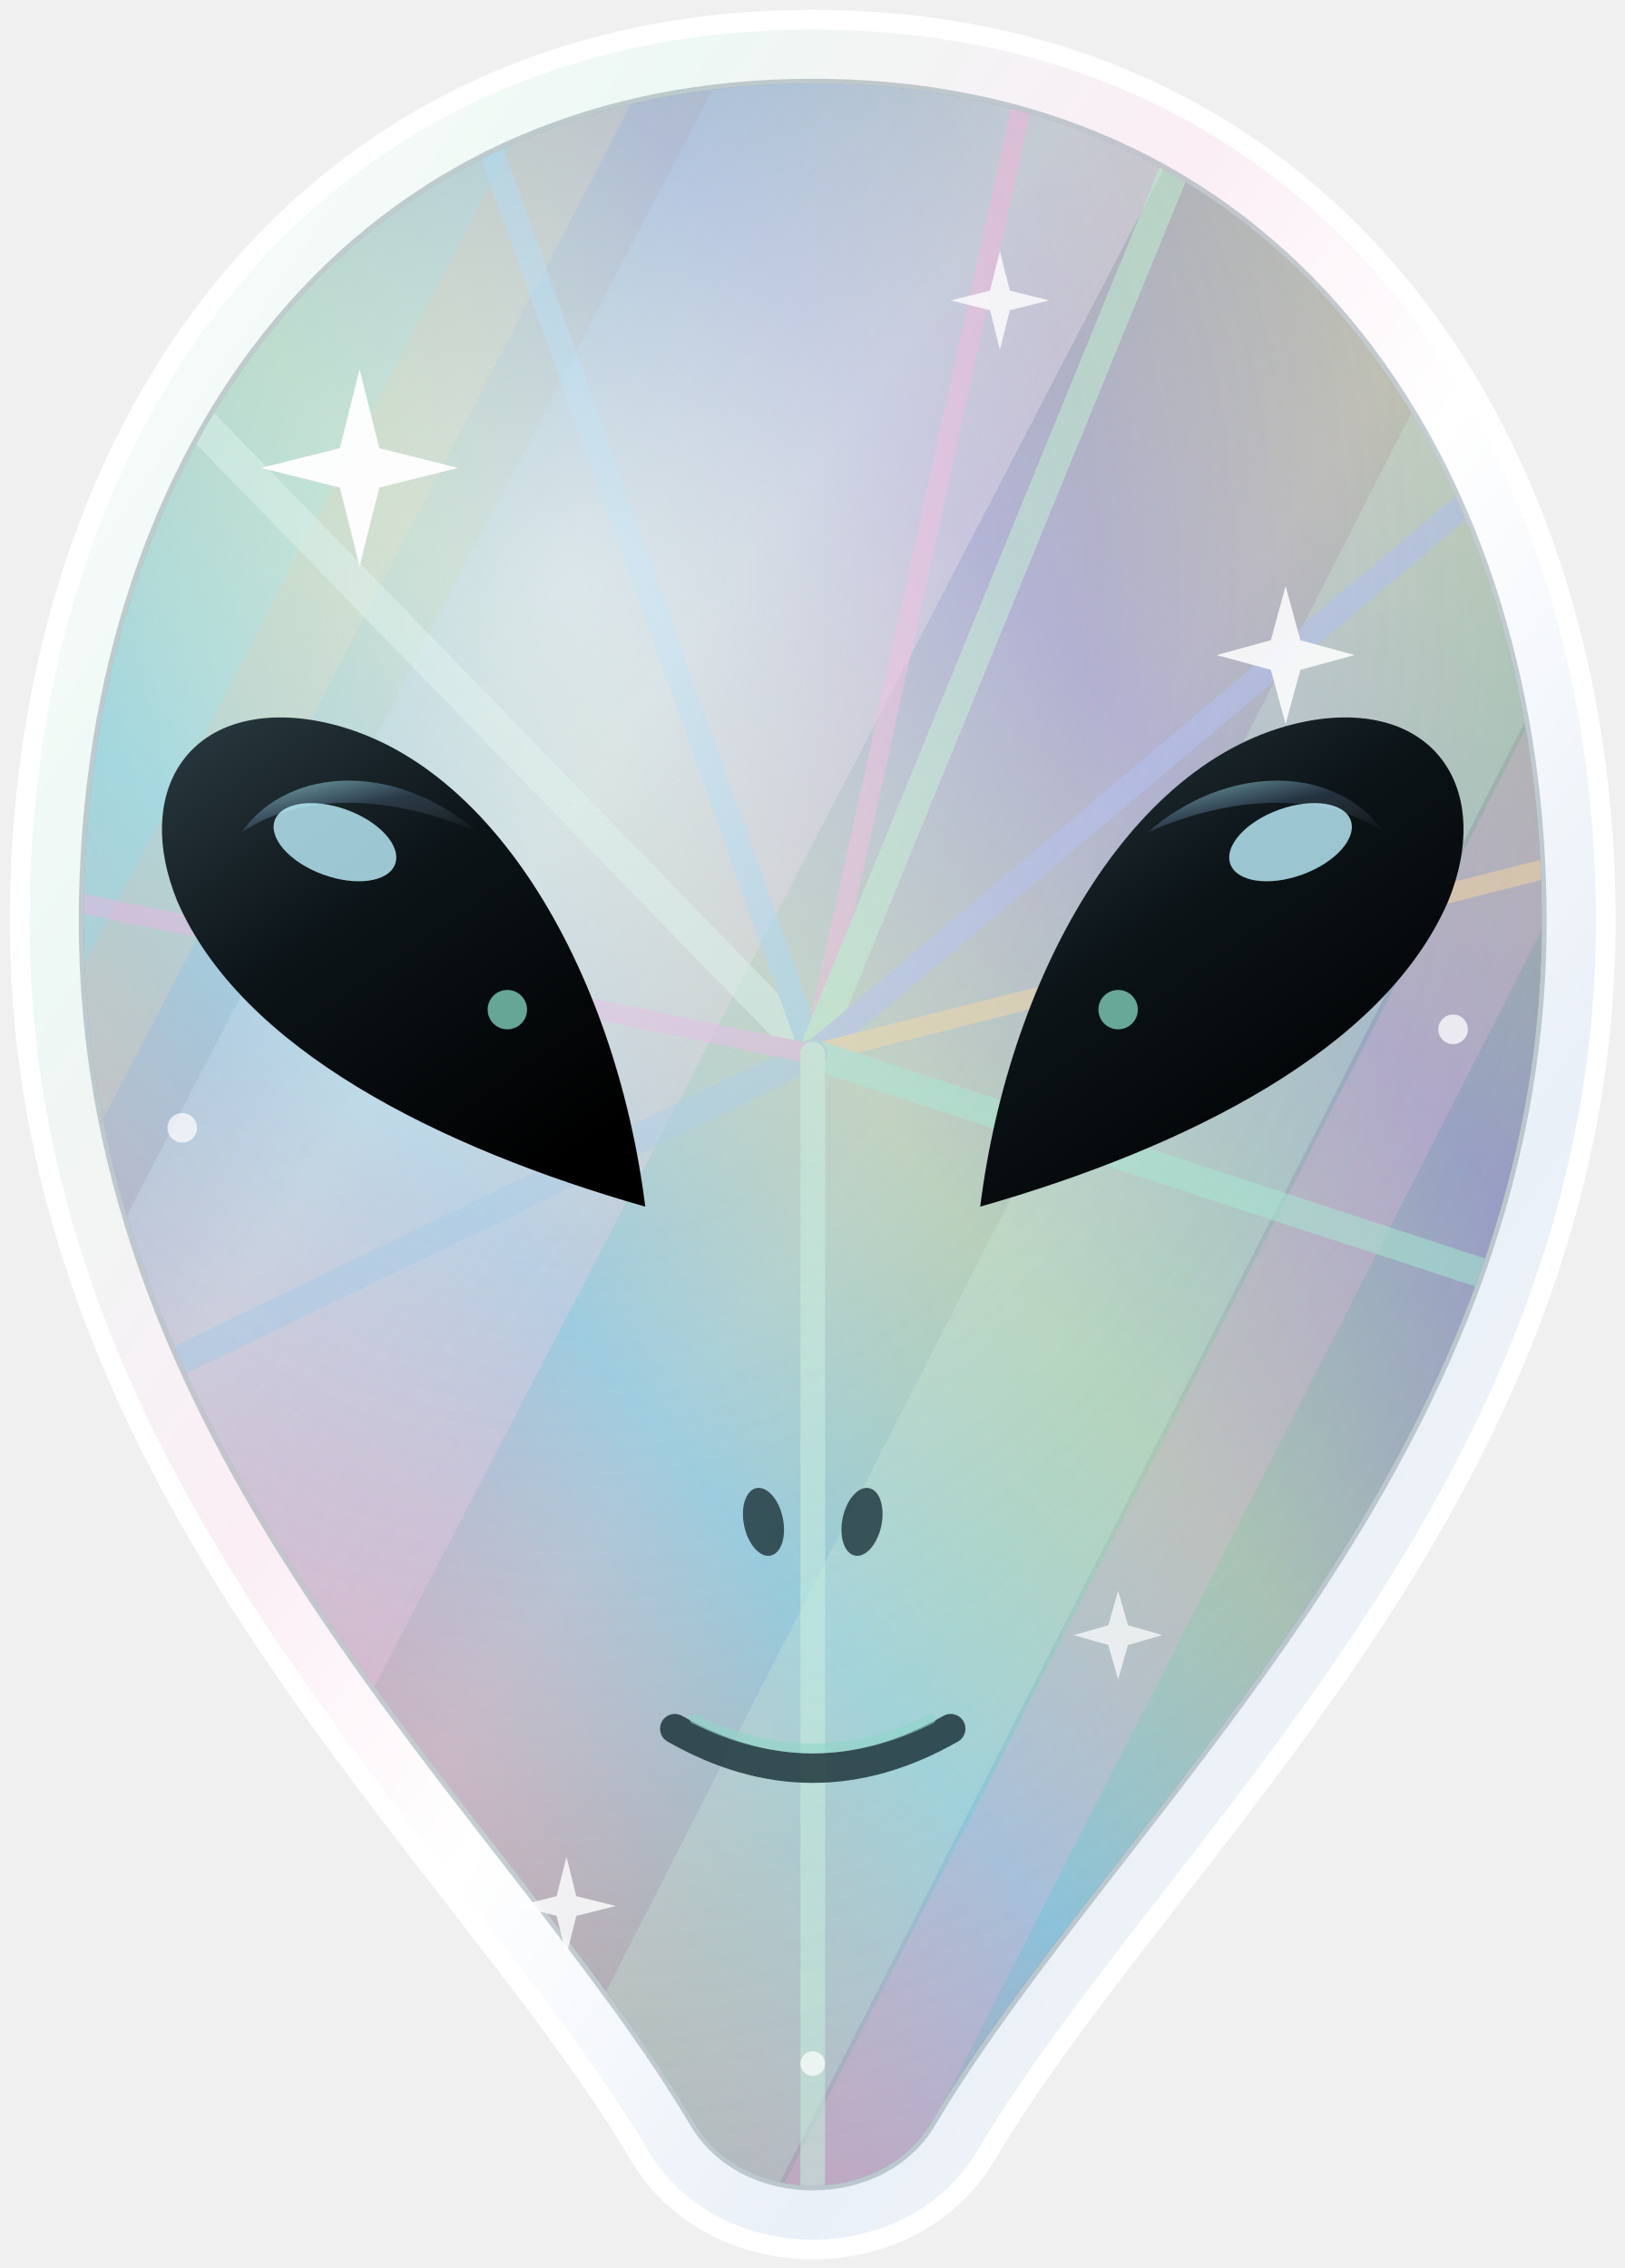
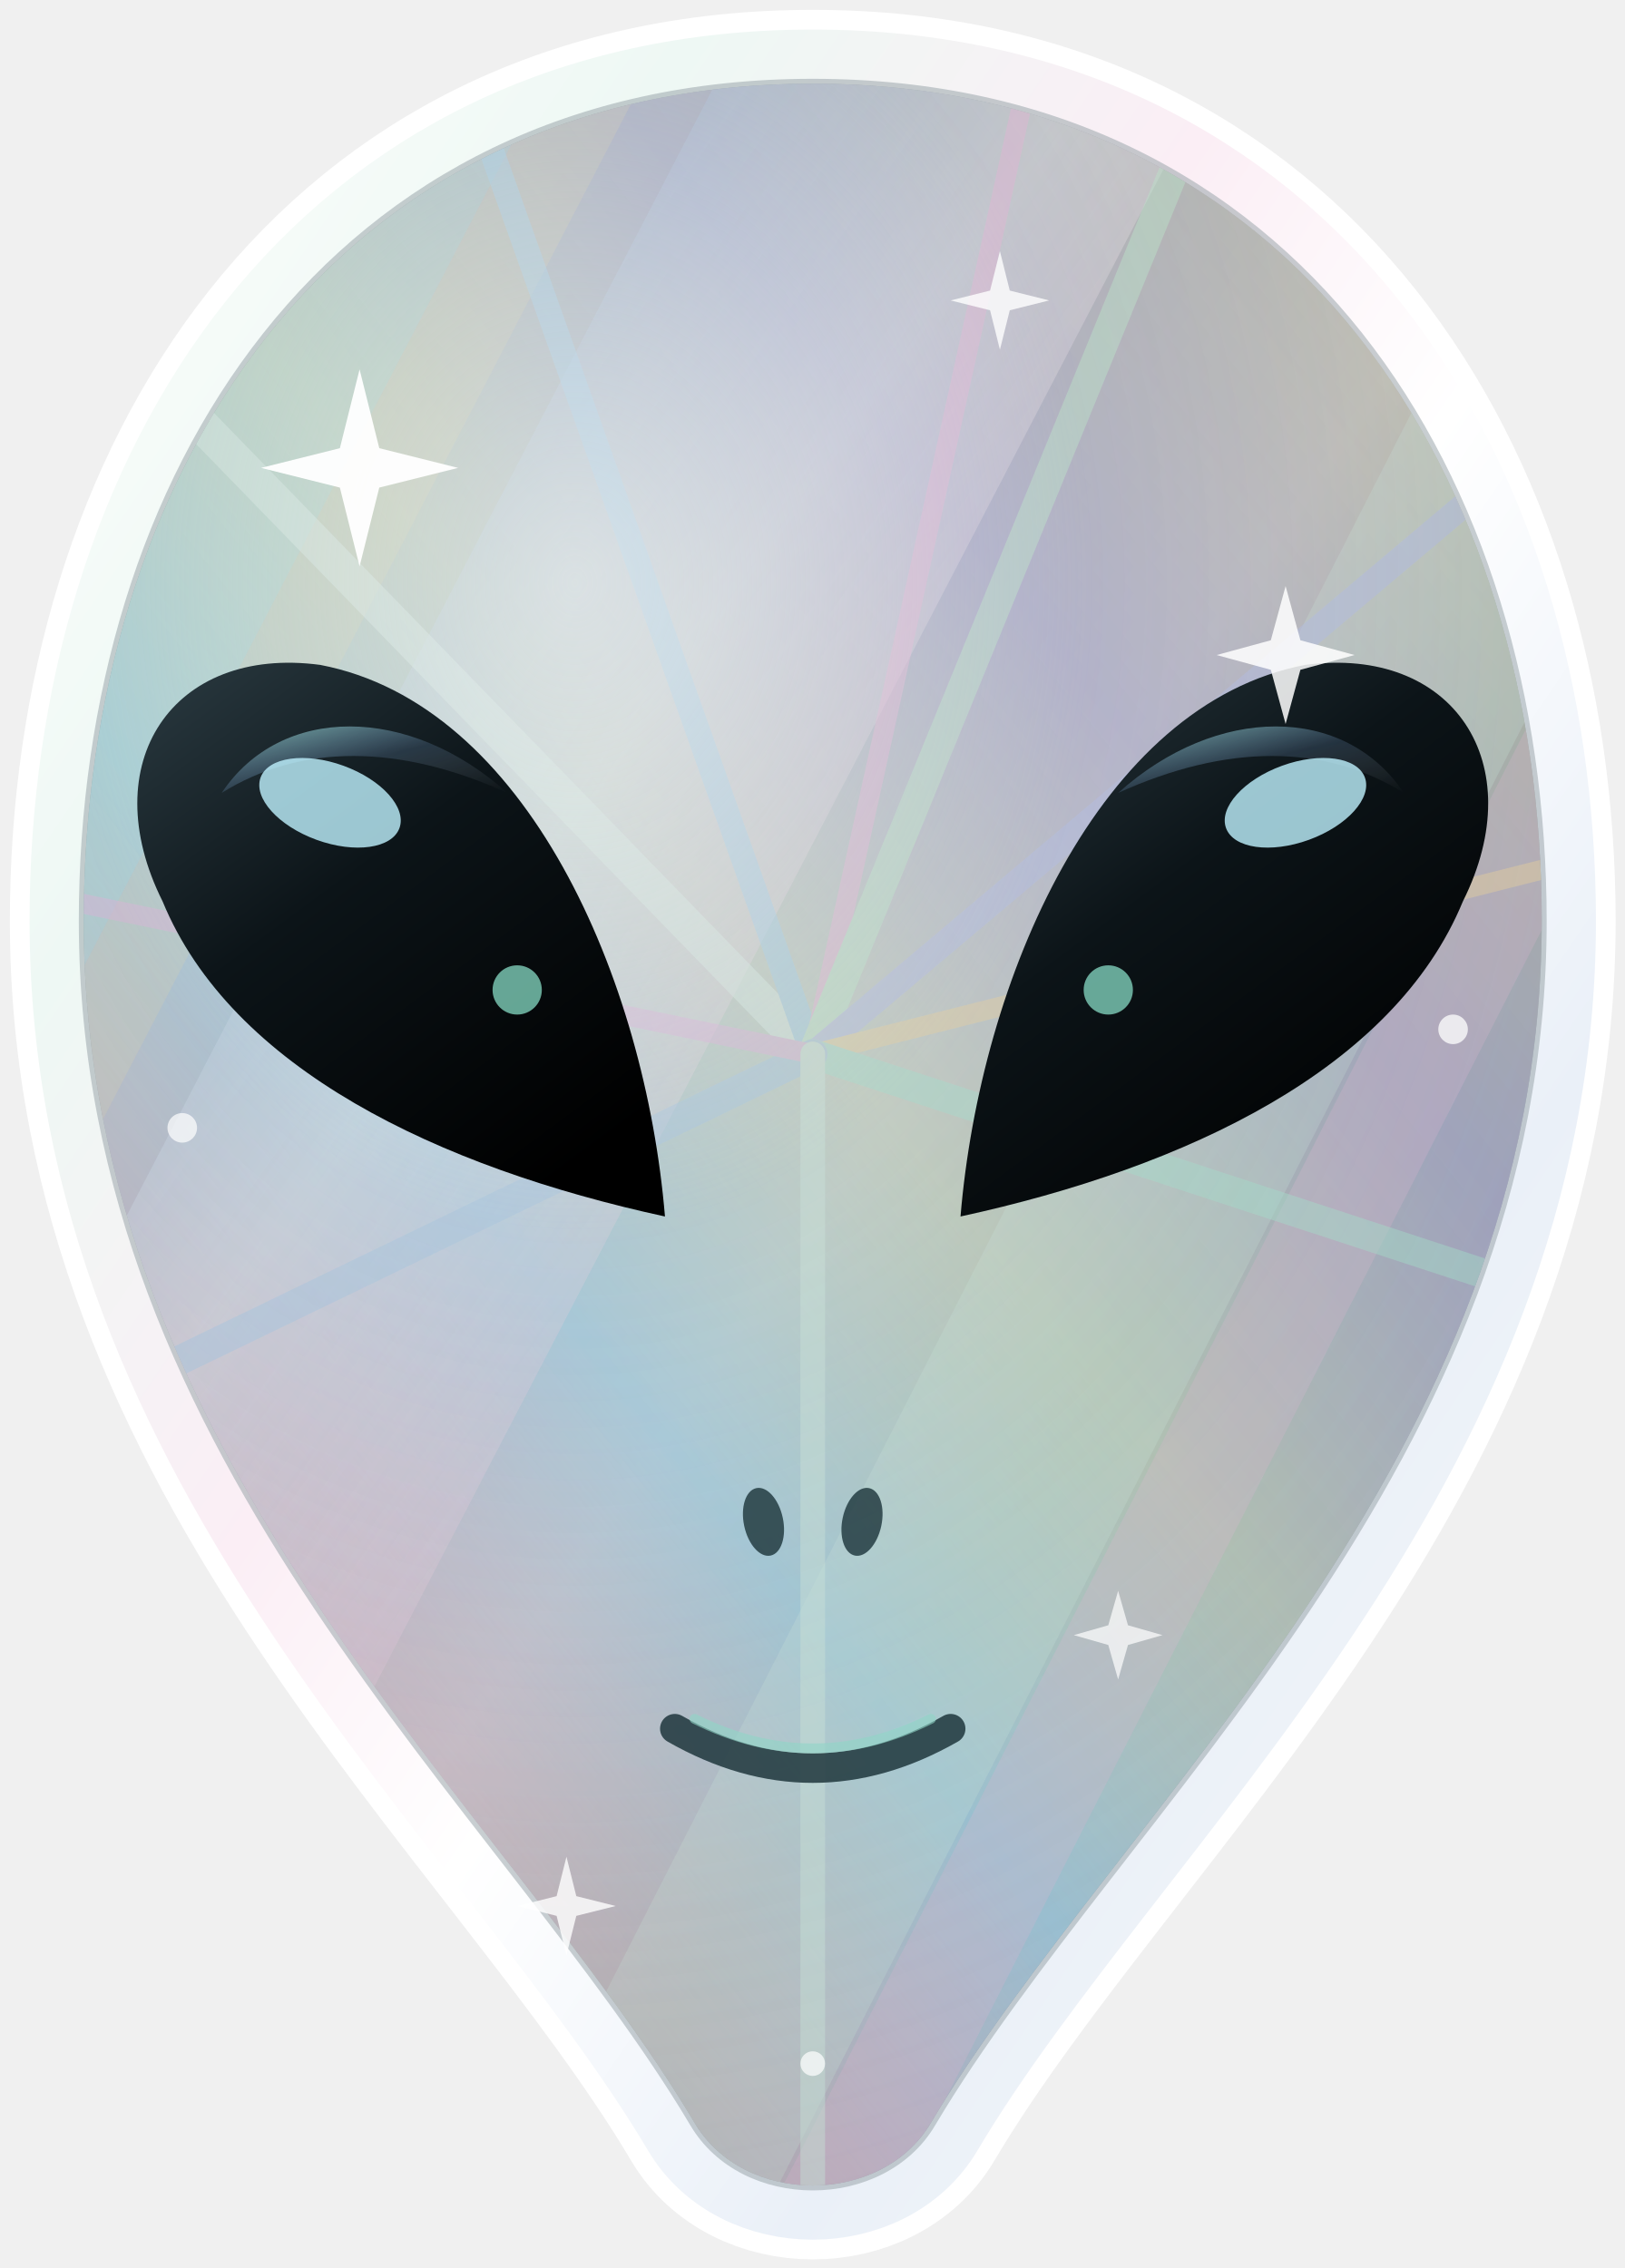
<svg xmlns="http://www.w3.org/2000/svg" viewBox="35.0 21.0 329.8 460.5">
  <defs>
    <clipPath id="headClip">
      <path d="M200,38 C102,38 52,118 52,208 C52,318 138,388 176,452 C186,469 214,469 224,452 C262,388 348,318 348,208 C348,118 298,38 200,38 Z" />
    </clipPath>
    <linearGradient id="foilBase" x1="0" y1="0" x2="1" y2="1">
-       <stop offset="0" stop-color="#7e8b94" />
-       <stop offset="0.18" stop-color="#6fa89b" />
-       <stop offset="0.36" stop-color="#7286a8" />
-       <stop offset="0.52" stop-color="#98a4a6" />
-       <stop offset="0.66" stop-color="#5f9585" />
-       <stop offset="0.82" stop-color="#66799a" />
-       <stop offset="1" stop-color="#84918f" />
+       <stop offset="0" stop-color="#8e959b" />
+       <stop offset="0.18" stop-color="#879c96" />
+       <stop offset="0.36" stop-color="#8690a0" />
+       <stop offset="0.52" stop-color="#a2a8aa" />
+       <stop offset="0.66" stop-color="#7e938c" />
+       <stop offset="0.82" stop-color="#818b9c" />
+       <stop offset="1" stop-color="#909696" />
    </linearGradient>
    <linearGradient id="foilStreak1" x1="0" y1="1" x2="1" y2="0">
-       <stop offset="0" stop-color="#dfe6ea" stop-opacity="0" />
-       <stop offset="0.28" stop-color="#f2bcd8" stop-opacity="0.5" />
-       <stop offset="0.40" stop-color="#8fd2ee" stop-opacity="0.75" />
-       <stop offset="0.52" stop-color="#d4ecc4" stop-opacity="0.55" />
-       <stop offset="0.66" stop-color="#baa4ec" stop-opacity="0.5" />
-       <stop offset="0.80" stop-color="#ecd6ae" stop-opacity="0.38" />
-       <stop offset="1" stop-color="#dfe6ea" stop-opacity="0" />
+       <stop offset="0" stop-color="#dfe3e6" stop-opacity="0" />
+       <stop offset="0.28" stop-color="#e6c2d6" stop-opacity="0.45" />
+       <stop offset="0.40" stop-color="#9ccde4" stop-opacity="0.7" />
+       <stop offset="0.52" stop-color="#d2e2c6" stop-opacity="0.5" />
+       <stop offset="0.66" stop-color="#b4a8de" stop-opacity="0.45" />
+       <stop offset="0.80" stop-color="#e0d2b2" stop-opacity="0.35" />
+       <stop offset="1" stop-color="#dfe3e6" stop-opacity="0" />
    </linearGradient>
    <linearGradient id="foilStreak2" x1="1" y1="1" x2="0" y2="0">
-       <stop offset="0" stop-color="#e8eef0" stop-opacity="0" />
-       <stop offset="0.22" stop-color="#a2ecd2" stop-opacity="0.55" />
-       <stop offset="0.40" stop-color="#f0c0de" stop-opacity="0.5" />
-       <stop offset="0.52" stop-color="#e9eff0" stop-opacity="0.65" />
-       <stop offset="0.64" stop-color="#8cbcec" stop-opacity="0.55" />
-       <stop offset="0.80" stop-color="#ecdca4" stop-opacity="0.4" />
-       <stop offset="1" stop-color="#e8eef0" stop-opacity="0" />
+       <stop offset="0" stop-color="#e6eaec" stop-opacity="0" />
+       <stop offset="0.22" stop-color="#a8dcc8" stop-opacity="0.5" />
+       <stop offset="0.40" stop-color="#e2c2d6" stop-opacity="0.45" />
+       <stop offset="0.52" stop-color="#e8ebec" stop-opacity="0.6" />
+       <stop offset="0.64" stop-color="#9ab8dc" stop-opacity="0.5" />
+       <stop offset="0.80" stop-color="#ded2a8" stop-opacity="0.35" />
+       <stop offset="1" stop-color="#e6eaec" stop-opacity="0" />
    </linearGradient>
    <linearGradient id="rimFoil" x1="0" y1="0" x2="1" y2="1">
      <stop offset="0" stop-color="#fdfefd" />
      <stop offset="0.2" stop-color="#eef8f4" />
      <stop offset="0.4" stop-color="#fbeef5" />
      <stop offset="0.55" stop-color="#ffffff" />
      <stop offset="0.75" stop-color="#eaf0f8" />
      <stop offset="1" stop-color="#f8fbf9" />
    </linearGradient>
    <radialGradient id="domeGlow" cx="0.38" cy="0.28" r="0.75">
-       <stop offset="0" stop-color="#f2f7f8" stop-opacity="0.65" />
-       <stop offset="0.35" stop-color="#e6eef0" stop-opacity="0.2" />
+       <stop offset="0" stop-color="#f4f7f8" stop-opacity="0.6" />
+       <stop offset="0.35" stop-color="#e8edef" stop-opacity="0.18" />
      <stop offset="1" stop-color="#ffffff" stop-opacity="0" />
    </radialGradient>
    <radialGradient id="edgeShade" cx="0.5" cy="0.45" r="0.68">
-       <stop offset="0" stop-color="#1d2c33" stop-opacity="0" />
-       <stop offset="0.72" stop-color="#1d2c33" stop-opacity="0" />
-       <stop offset="1" stop-color="#17282f" stop-opacity="0.55" />
+       <stop offset="0" stop-color="#222b30" stop-opacity="0" />
+       <stop offset="0.72" stop-color="#222b30" stop-opacity="0" />
+       <stop offset="1" stop-color="#1e2a30" stop-opacity="0.55" />
    </radialGradient>
    <linearGradient id="eyeGrad" x1="0" y1="0" x2="0.7" y2="1">
      <stop offset="0" stop-color="#2b3b42" />
      <stop offset="0.45" stop-color="#0c1418" />
      <stop offset="1" stop-color="#000000" />
    </linearGradient>
    <linearGradient id="eyeSheen" x1="0" y1="0" x2="1" y2="1">
      <stop offset="0" stop-color="#9fe8d8" stop-opacity="0.75" />
      <stop offset="0.5" stop-color="#7fa8d8" stop-opacity="0.2" />
      <stop offset="1" stop-color="#ffffff" stop-opacity="0" />
    </linearGradient>
  </defs>
  <path d="M200,38 C102,38 52,118 52,208 C52,318 138,388 176,452 C186,469 214,469 224,452 C262,388 348,318 348,208 C348,118 298,38 200,38 Z" fill="none" stroke="#ffffff" stroke-width="30" stroke-linejoin="round" />
  <path d="M200,38 C102,38 52,118 52,208 C52,318 138,388 176,452 C186,469 214,469 224,452 C262,388 348,318 348,208 C348,118 298,38 200,38 Z" fill="none" stroke="url(#rimFoil)" stroke-width="22" stroke-linejoin="round" />
-   <path d="M200,38 C102,38 52,118 52,208 C52,318 138,388 176,452 C186,469 214,469 224,452 C262,388 348,318 348,208 C348,118 298,38 200,38 Z" fill="none" stroke="#93a4ab" stroke-width="2" stroke-opacity="0.55" stroke-linejoin="round" />
+   <path d="M200,38 C102,38 52,118 52,208 C52,318 138,388 176,452 C186,469 214,469 224,452 C262,388 348,318 348,208 C348,118 298,38 200,38 Z" fill="none" stroke="#9aa6ab" stroke-width="2" stroke-opacity="0.55" stroke-linejoin="round" />
  <path d="M200,38 C102,38 52,118 52,208 C52,318 138,388 176,452 C186,469 214,469 224,452 C262,388 348,318 348,208 C348,118 298,38 200,38 Z" fill="url(#foilBase)" />
  <g clip-path="url(#headClip)">
    <rect x="0" y="0" width="400" height="500" fill="url(#foilStreak1)" />
-     <g opacity="0.65">
+     <g opacity="0.6">
      <polygon points="-60,500 40,500 300,0 200,0" fill="url(#foilStreak2)" />
-       <polygon points="120,500 175,500 430,0 375,0" fill="#c8ecdc" opacity="0.45" />
-       <polygon points="176,500 200,500 455,0 431,0" fill="#eeaed8" opacity="0.42" />
-       <polygon points="230,500 265,500 520,0 485,0" fill="#9cbcee" opacity="0.45" />
-       <polygon points="-140,500 -95,500 165,0 120,0" fill="#a8ecdc" opacity="0.42" />
-       <polygon points="-95,500 -75,500 185,0 165,0" fill="#ecd2a0" opacity="0.38" />
+       <polygon points="120,500 175,500 430,0 375,0" fill="#c4e0d2" opacity="0.42" />
+       <polygon points="176,500 200,500 455,0 431,0" fill="#dcaece" opacity="0.4" />
+       <polygon points="230,500 265,500 520,0 485,0" fill="#9cb8e0" opacity="0.42" />
+       <polygon points="-140,500 -95,500 165,0 120,0" fill="#a8dccc" opacity="0.4" />
+       <polygon points="-95,500 -75,500 185,0 165,0" fill="#dcca9c" opacity="0.35" />
    </g>
-     <g stroke-linecap="round" opacity="0.55">
-       <line x1="200" y1="235" x2="30" y2="60" stroke="#cfeee4" stroke-width="7" />
-       <line x1="200" y1="235" x2="120" y2="10" stroke="#94ccee" stroke-width="5" />
-       <line x1="200" y1="235" x2="250" y2="8" stroke="#eeaad4" stroke-width="4" />
-       <line x1="200" y1="235" x2="290" y2="15" stroke="#b6ecc8" stroke-width="6" />
-       <line x1="200" y1="235" x2="372" y2="90" stroke="#a8b6ee" stroke-width="5" />
-       <line x1="200" y1="235" x2="378" y2="190" stroke="#eecf98" stroke-width="4" />
-       <line x1="200" y1="235" x2="368" y2="290" stroke="#9ce4cc" stroke-width="6" />
-       <line x1="200" y1="235" x2="45" y2="310" stroke="#9cc2e2" stroke-width="6" />
-       <line x1="200" y1="235" x2="30" y2="200" stroke="#e2aade" stroke-width="4" />
-       <line x1="200" y1="235" x2="200" y2="470" stroke="#c4ecdc" stroke-width="5" />
+     <g stroke-linecap="round" opacity="0.5">
+       <line x1="200" y1="235" x2="30" y2="60" stroke="#cee2da" stroke-width="7" />
+       <line x1="200" y1="235" x2="120" y2="10" stroke="#96c4e0" stroke-width="5" />
+       <line x1="200" y1="235" x2="250" y2="8" stroke="#dcaacc" stroke-width="4" />
+       <line x1="200" y1="235" x2="290" y2="15" stroke="#b2dcc0" stroke-width="6" />
+       <line x1="200" y1="235" x2="372" y2="90" stroke="#a8b2dc" stroke-width="5" />
+       <line x1="200" y1="235" x2="378" y2="190" stroke="#dcc696" stroke-width="4" />
+       <line x1="200" y1="235" x2="368" y2="290" stroke="#9cd4c2" stroke-width="6" />
+       <line x1="200" y1="235" x2="45" y2="310" stroke="#9cbcd8" stroke-width="6" />
+       <line x1="200" y1="235" x2="30" y2="200" stroke="#d2a8d0" stroke-width="4" />
+       <line x1="200" y1="235" x2="200" y2="470" stroke="#c2dcd2" stroke-width="5" />
    </g>
    <rect x="0" y="0" width="400" height="500" fill="url(#domeGlow)" />
    <rect x="0" y="0" width="400" height="500" fill="url(#edgeShade)" />
  </g>
  <g>
-     <path d="M166,266 C124,254 84,234 71,204 C62,182 73,164 97,167 C134,172 160,218 166,266 Z" fill="url(#eyeGrad)" />
-     <path d="M234,266 C276,254 316,234 329,204 C338,182 327,164 303,167 C266,172 240,218 234,266 Z" fill="url(#eyeGrad)" />
-     <path d="M84,190 C94,176 116,176 132,190 C114,182 96,182 84,190 Z" fill="url(#eyeSheen)" />
-     <path d="M316,190 C306,176 284,176 268,190 C286,182 304,182 316,190 Z" fill="url(#eyeSheen)" />
-     <ellipse cx="103" cy="192" rx="13" ry="7" fill="#bff2ff" opacity="0.8" transform="rotate(20 103 192)" />
-     <ellipse cx="297" cy="192" rx="13" ry="7" fill="#bff2ff" opacity="0.8" transform="rotate(-20 297 192)" />
-     <circle cx="138" cy="226" r="4" fill="#8fe8d0" opacity="0.7" />
-     <circle cx="262" cy="226" r="4" fill="#8fe8d0" opacity="0.7" />
+     <path d="M170,268 C124,258 82,238 68,204 C54,176 70,152 100,156 C142,164 166,220 170,268 Z" fill="url(#eyeGrad)" />
+     <path d="M230,268 C276,258 318,238 332,204 C346,176 330,152 300,156 C258,164 234,220 230,268 Z" fill="url(#eyeGrad)" />
+     <path d="M80,182 C92,164 118,164 138,182 C116,172 96,172 80,182 Z" fill="url(#eyeSheen)" />
+     <path d="M320,182 C308,164 282,164 262,182 C284,172 304,172 320,182 Z" fill="url(#eyeSheen)" />
+     <ellipse cx="102" cy="184" rx="15" ry="8" fill="#bff2ff" opacity="0.8" transform="rotate(20 102 184)" />
+     <ellipse cx="298" cy="184" rx="15" ry="8" fill="#bff2ff" opacity="0.8" transform="rotate(-20 298 184)" />
+     <circle cx="140" cy="222" r="5" fill="#8fe8d0" opacity="0.7" />
+     <circle cx="260" cy="222" r="5" fill="#8fe8d0" opacity="0.7" />
  </g>
  <ellipse cx="190" cy="330" rx="4" ry="7" fill="#233c42" opacity="0.85" transform="rotate(-12 190 330)" />
  <ellipse cx="210" cy="330" rx="4" ry="7" fill="#233c42" opacity="0.85" transform="rotate(12 210 330)" />
  <path d="M172,372 Q200,388 228,372" fill="none" stroke="#1f363c" stroke-width="6" stroke-linecap="round" opacity="0.85" />
  <path d="M176,370 Q200,382 224,370" fill="none" stroke="#8fd6c6" stroke-width="2" stroke-linecap="round" opacity="0.6" />
  <g fill="#ffffff">
    <path d="M108,96 L112,112 L128,116 L112,120 L108,136 L104,120 L88,116 L104,112 Z" opacity="0.95" />
    <path d="M296,140 L299,151 L310,154 L299,157 L296,168 L293,157 L282,154 L293,151 Z" opacity="0.85" />
    <path d="M238,72 L240,80 L248,82 L240,84 L238,92 L236,84 L228,82 L236,80 Z" opacity="0.8" />
    <path d="M150,398 L152,406 L160,408 L152,410 L150,418 L148,410 L140,408 L148,406 Z" opacity="0.8" />
    <path d="M262,344 L264,351 L271,353 L264,355 L262,362 L260,355 L253,353 L260,351 Z" opacity="0.7" />
    <circle cx="330" cy="230" r="3" opacity="0.75" />
    <circle cx="72" cy="250" r="3" opacity="0.7" />
    <circle cx="200" cy="440" r="2.5" opacity="0.7" />
  </g>
</svg>
